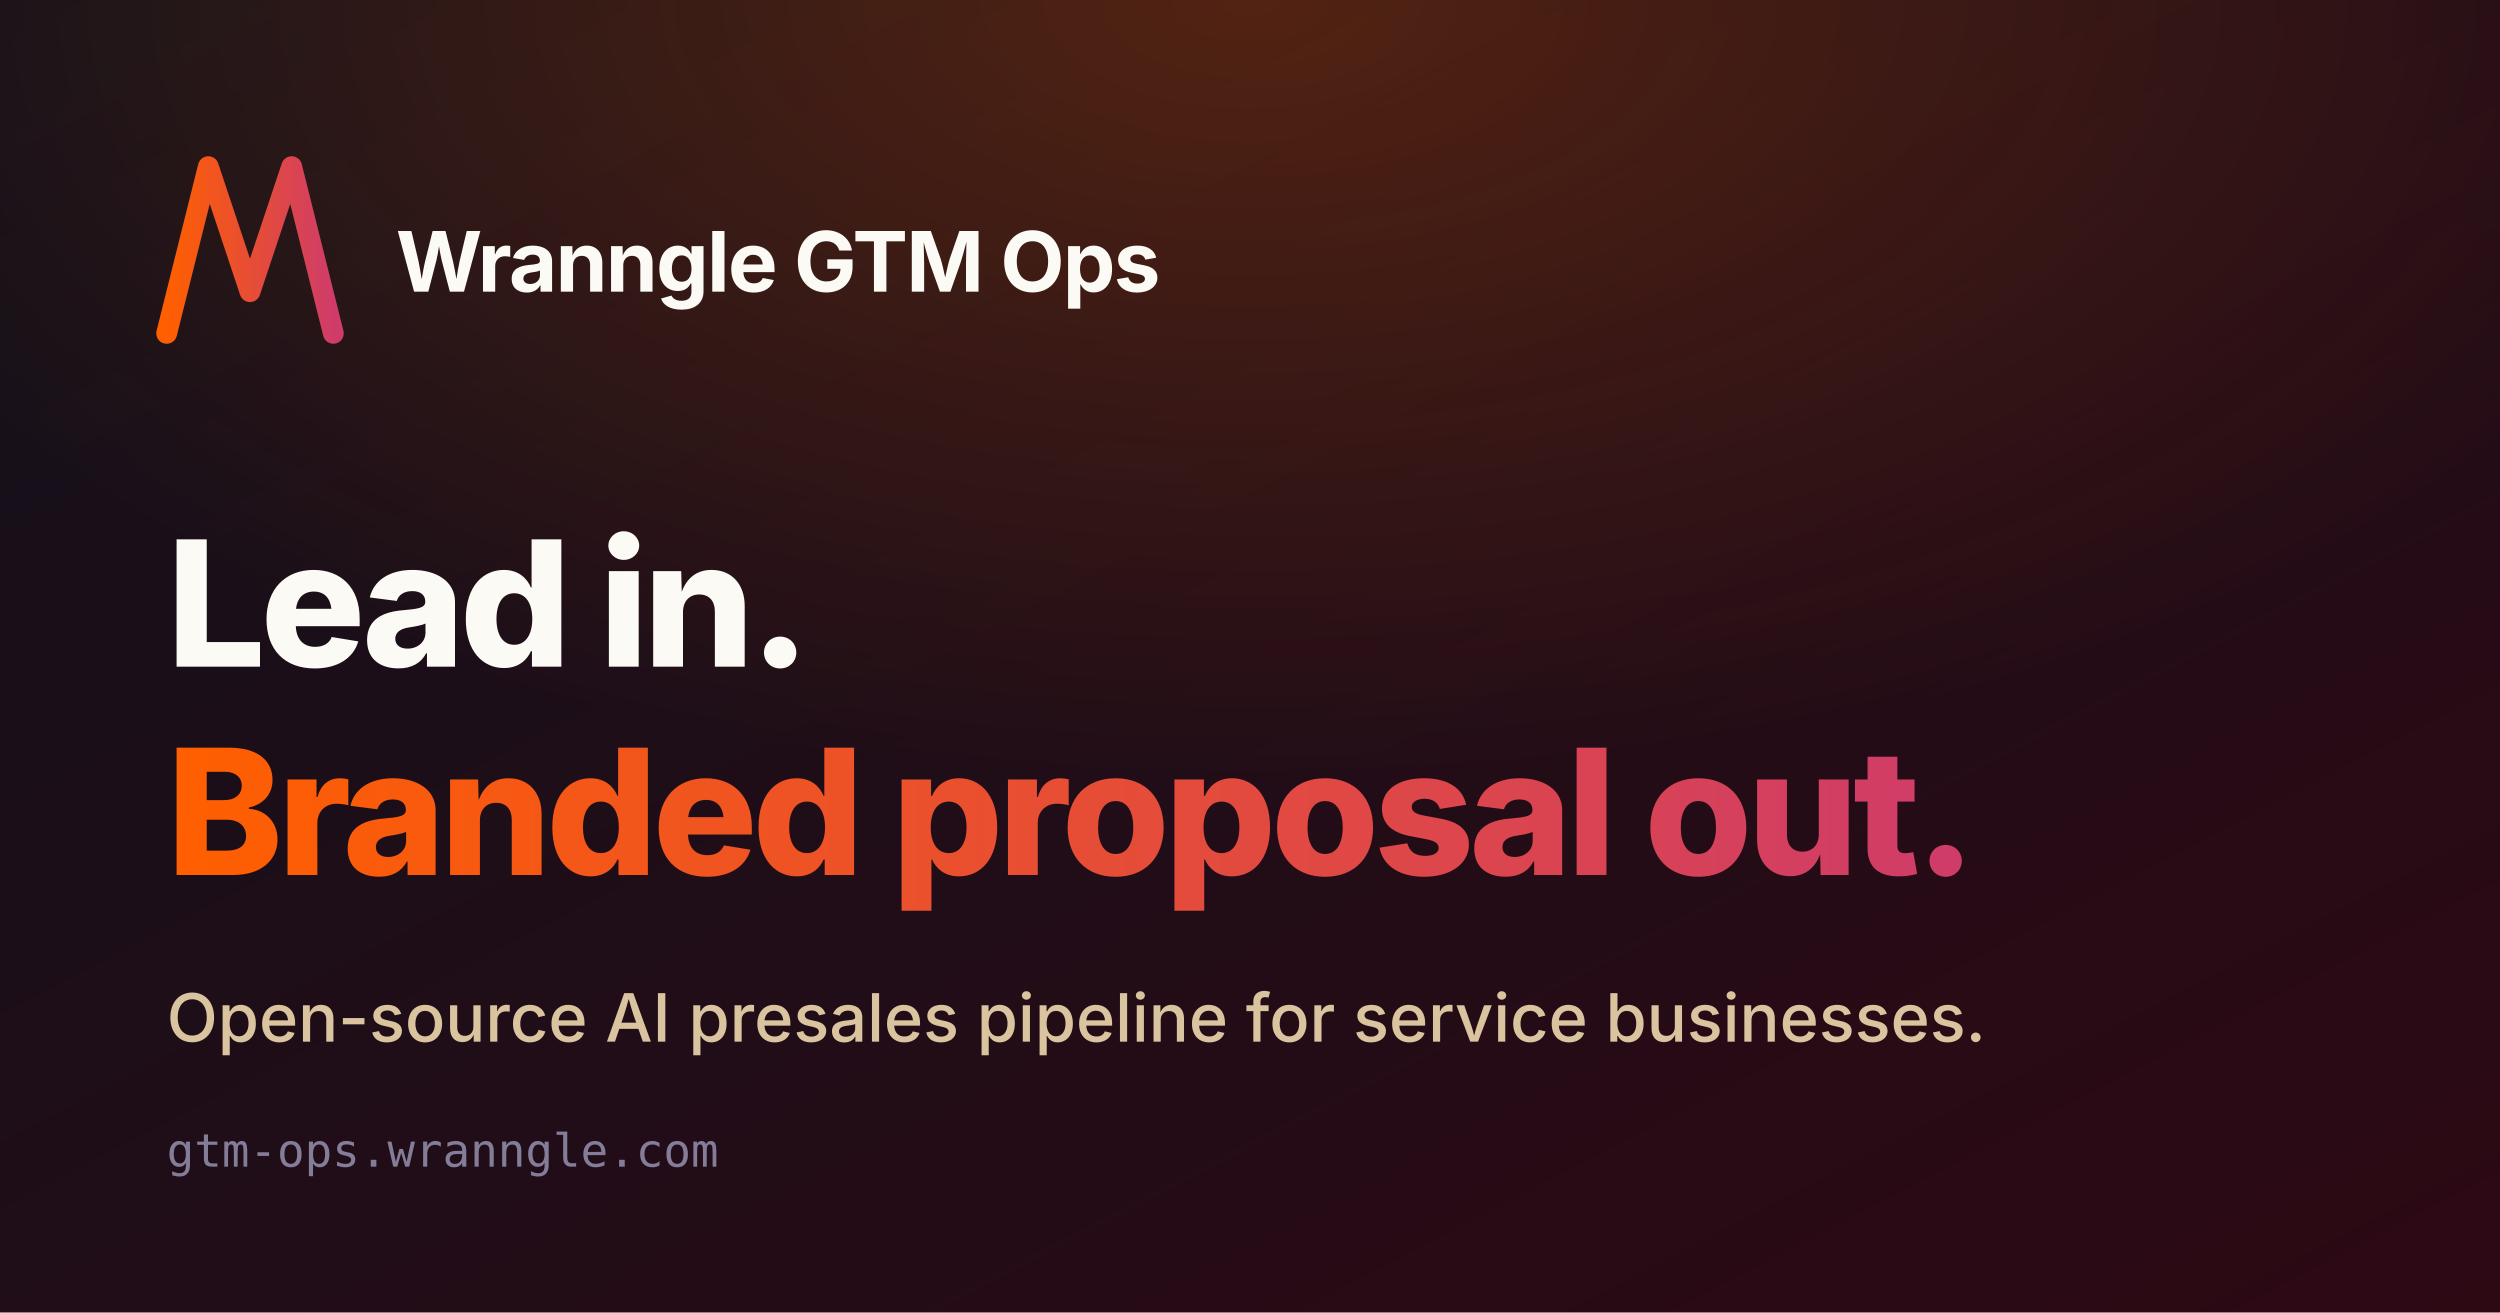
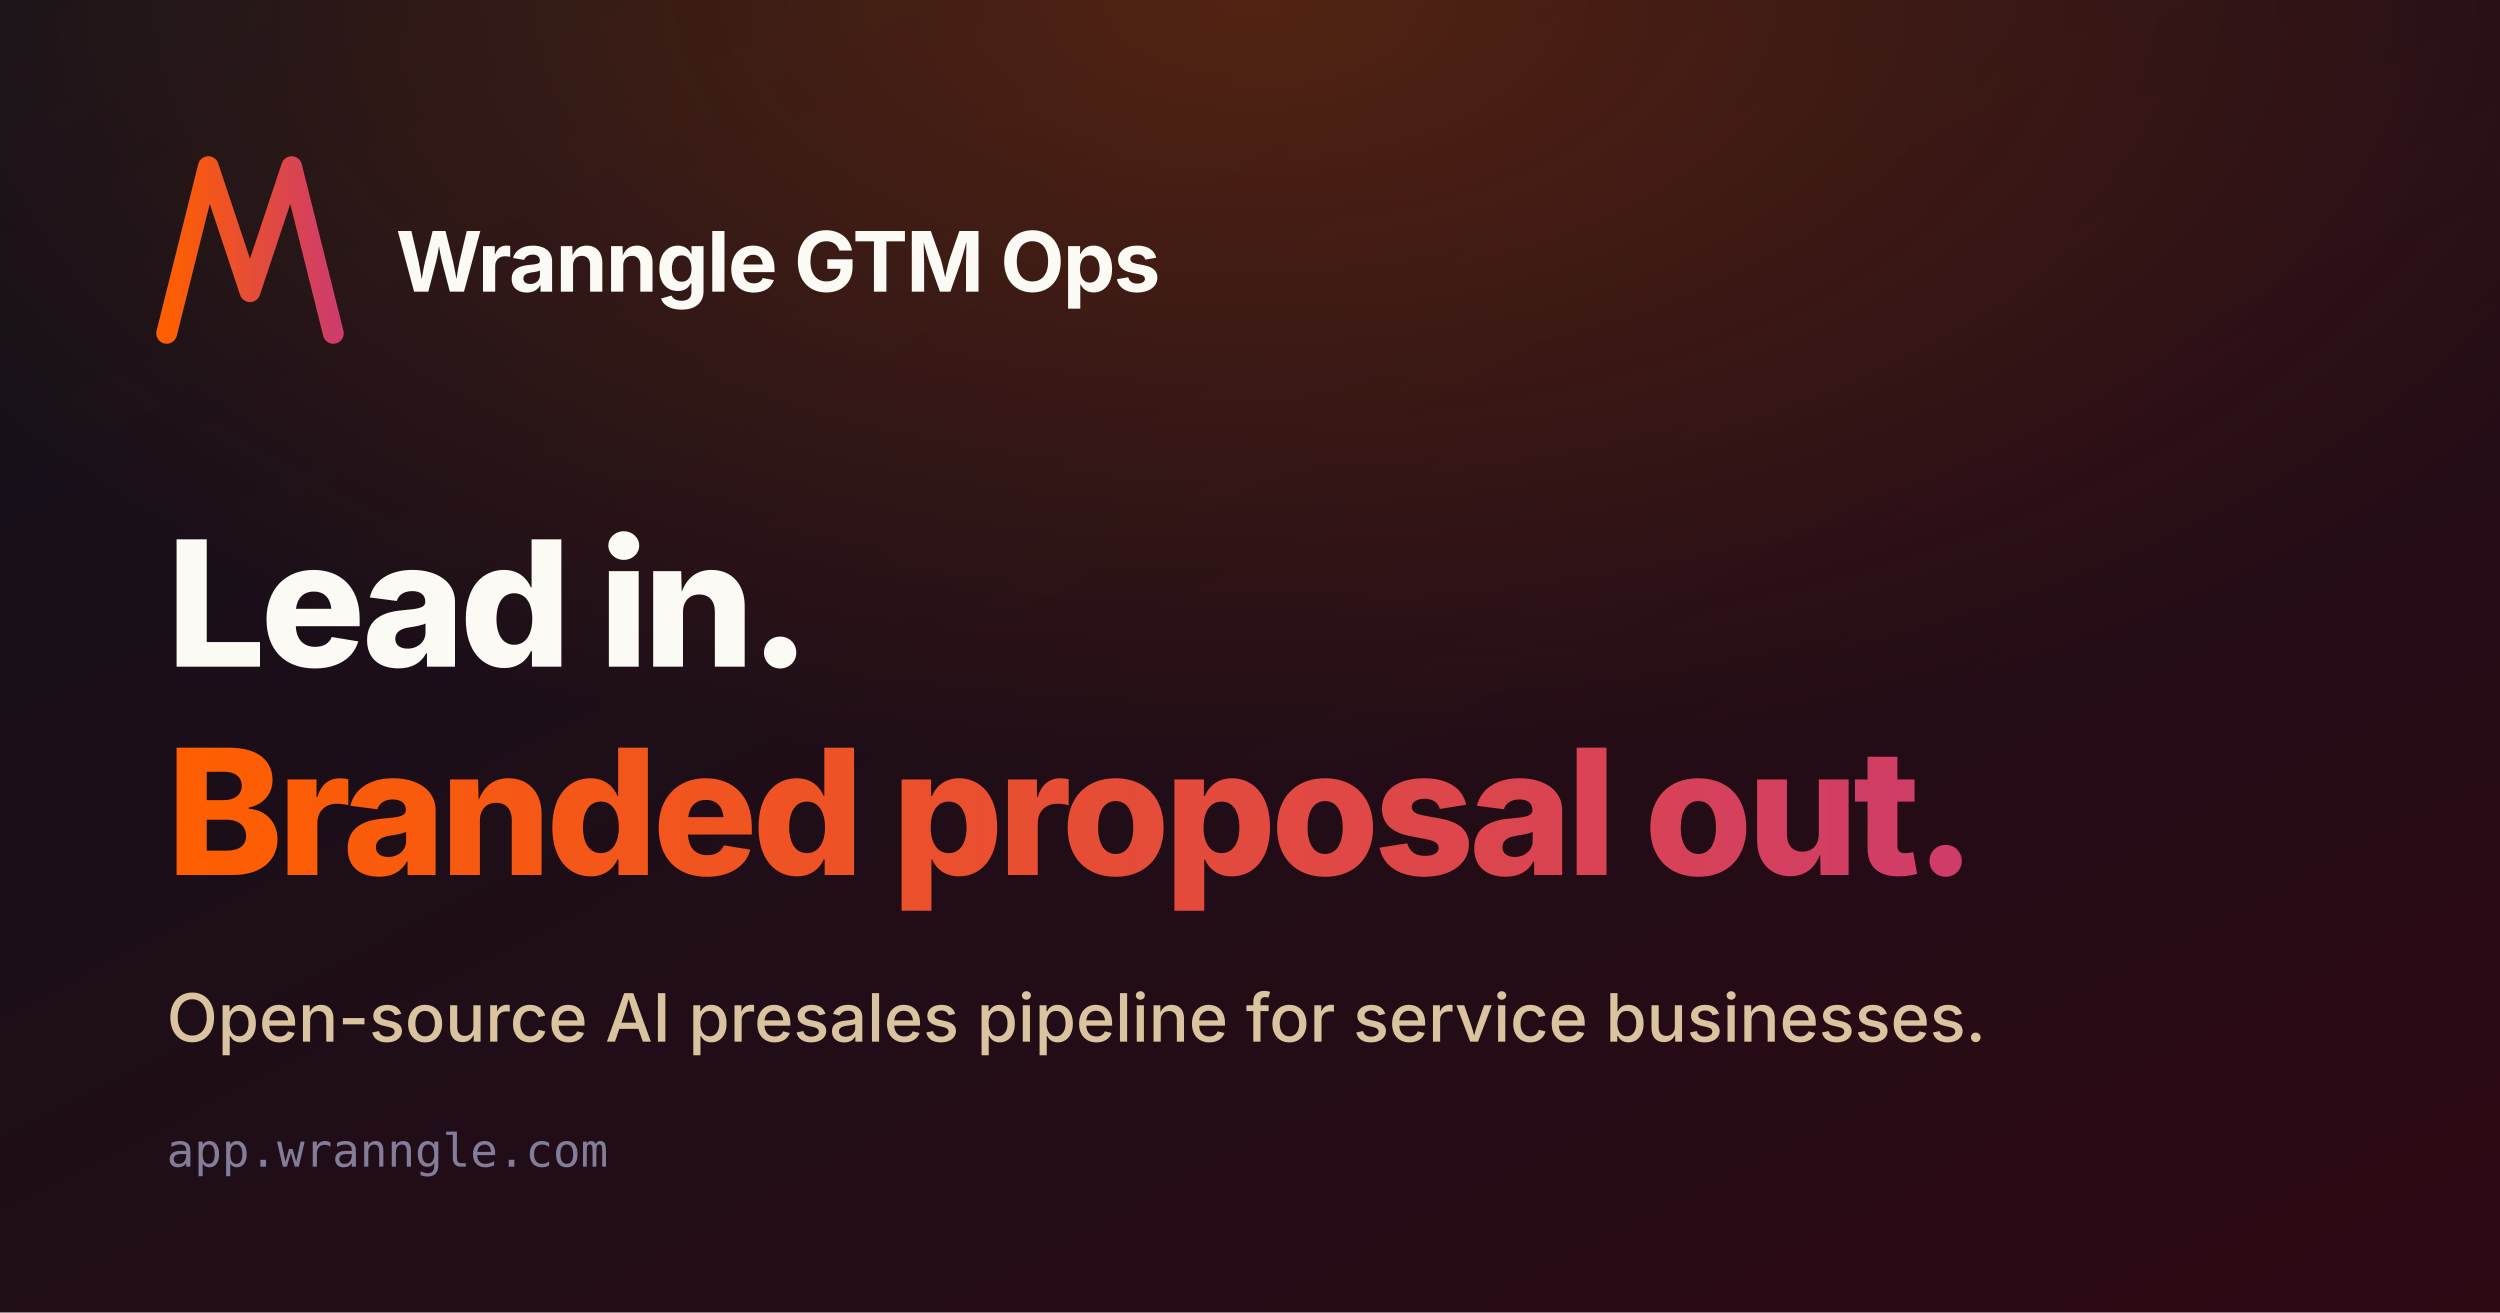
<svg xmlns="http://www.w3.org/2000/svg" viewBox="0 0 1200 630" font-family="Inter, system-ui, sans-serif">
  <defs>
    <linearGradient id="bg" x1="0" y1="0" x2="1" y2="1">
      <stop offset="0%" stop-color="#12111a" />
      <stop offset="100%" stop-color="#2d0914" />
    </linearGradient>
    <linearGradient id="accent" x1="0" y1="0" x2="1" y2="0">
      <stop offset="0%" stop-color="#ff5f00" />
      <stop offset="100%" stop-color="#cf3c69" />
    </linearGradient>
    <radialGradient id="glow" cx="0.5" cy="0" r="0.6">
      <stop offset="0%" stop-color="#ff5f00" stop-opacity="0.25" />
      <stop offset="100%" stop-color="#ff5f00" stop-opacity="0" />
    </radialGradient>
  </defs>
  <rect width="1200" height="630" fill="url(#bg)" />
  <rect width="1200" height="630" fill="url(#glow)" />
  <g transform="translate(80,80)">
    <path d="M0 80 L20 0 L40 60 L60 0 L80 80" fill="none" stroke="url(#accent)" stroke-width="10" stroke-linecap="round" stroke-linejoin="round" />
    <text x="110" y="60" fill="#fcfaf5" font-size="40" font-weight="700" letter-spacing="-0.02em">Wranngle GTM Ops</text>
  </g>
  <text x="80" y="320" fill="#fcfaf5" font-size="84" font-weight="800" letter-spacing="-0.03em">Lead in.</text>
  <text x="80" y="420" fill="url(#accent)" font-size="84" font-weight="800" letter-spacing="-0.03em">Branded proposal out.</text>
  <text x="80" y="500" fill="#dac39f" font-size="32" font-weight="500">Open-source AI presales pipeline for service businesses.</text>
-   <text x="80" y="560" fill="#847d9a" font-size="22" font-family="JetBrains Mono, monospace">gtm-ops.wranngle.com</text>
+   <text x="80" y="560" fill="#847d9a" font-size="22" font-family="JetBrains Mono, monospace">app.wranngle.com</text>
</svg>
